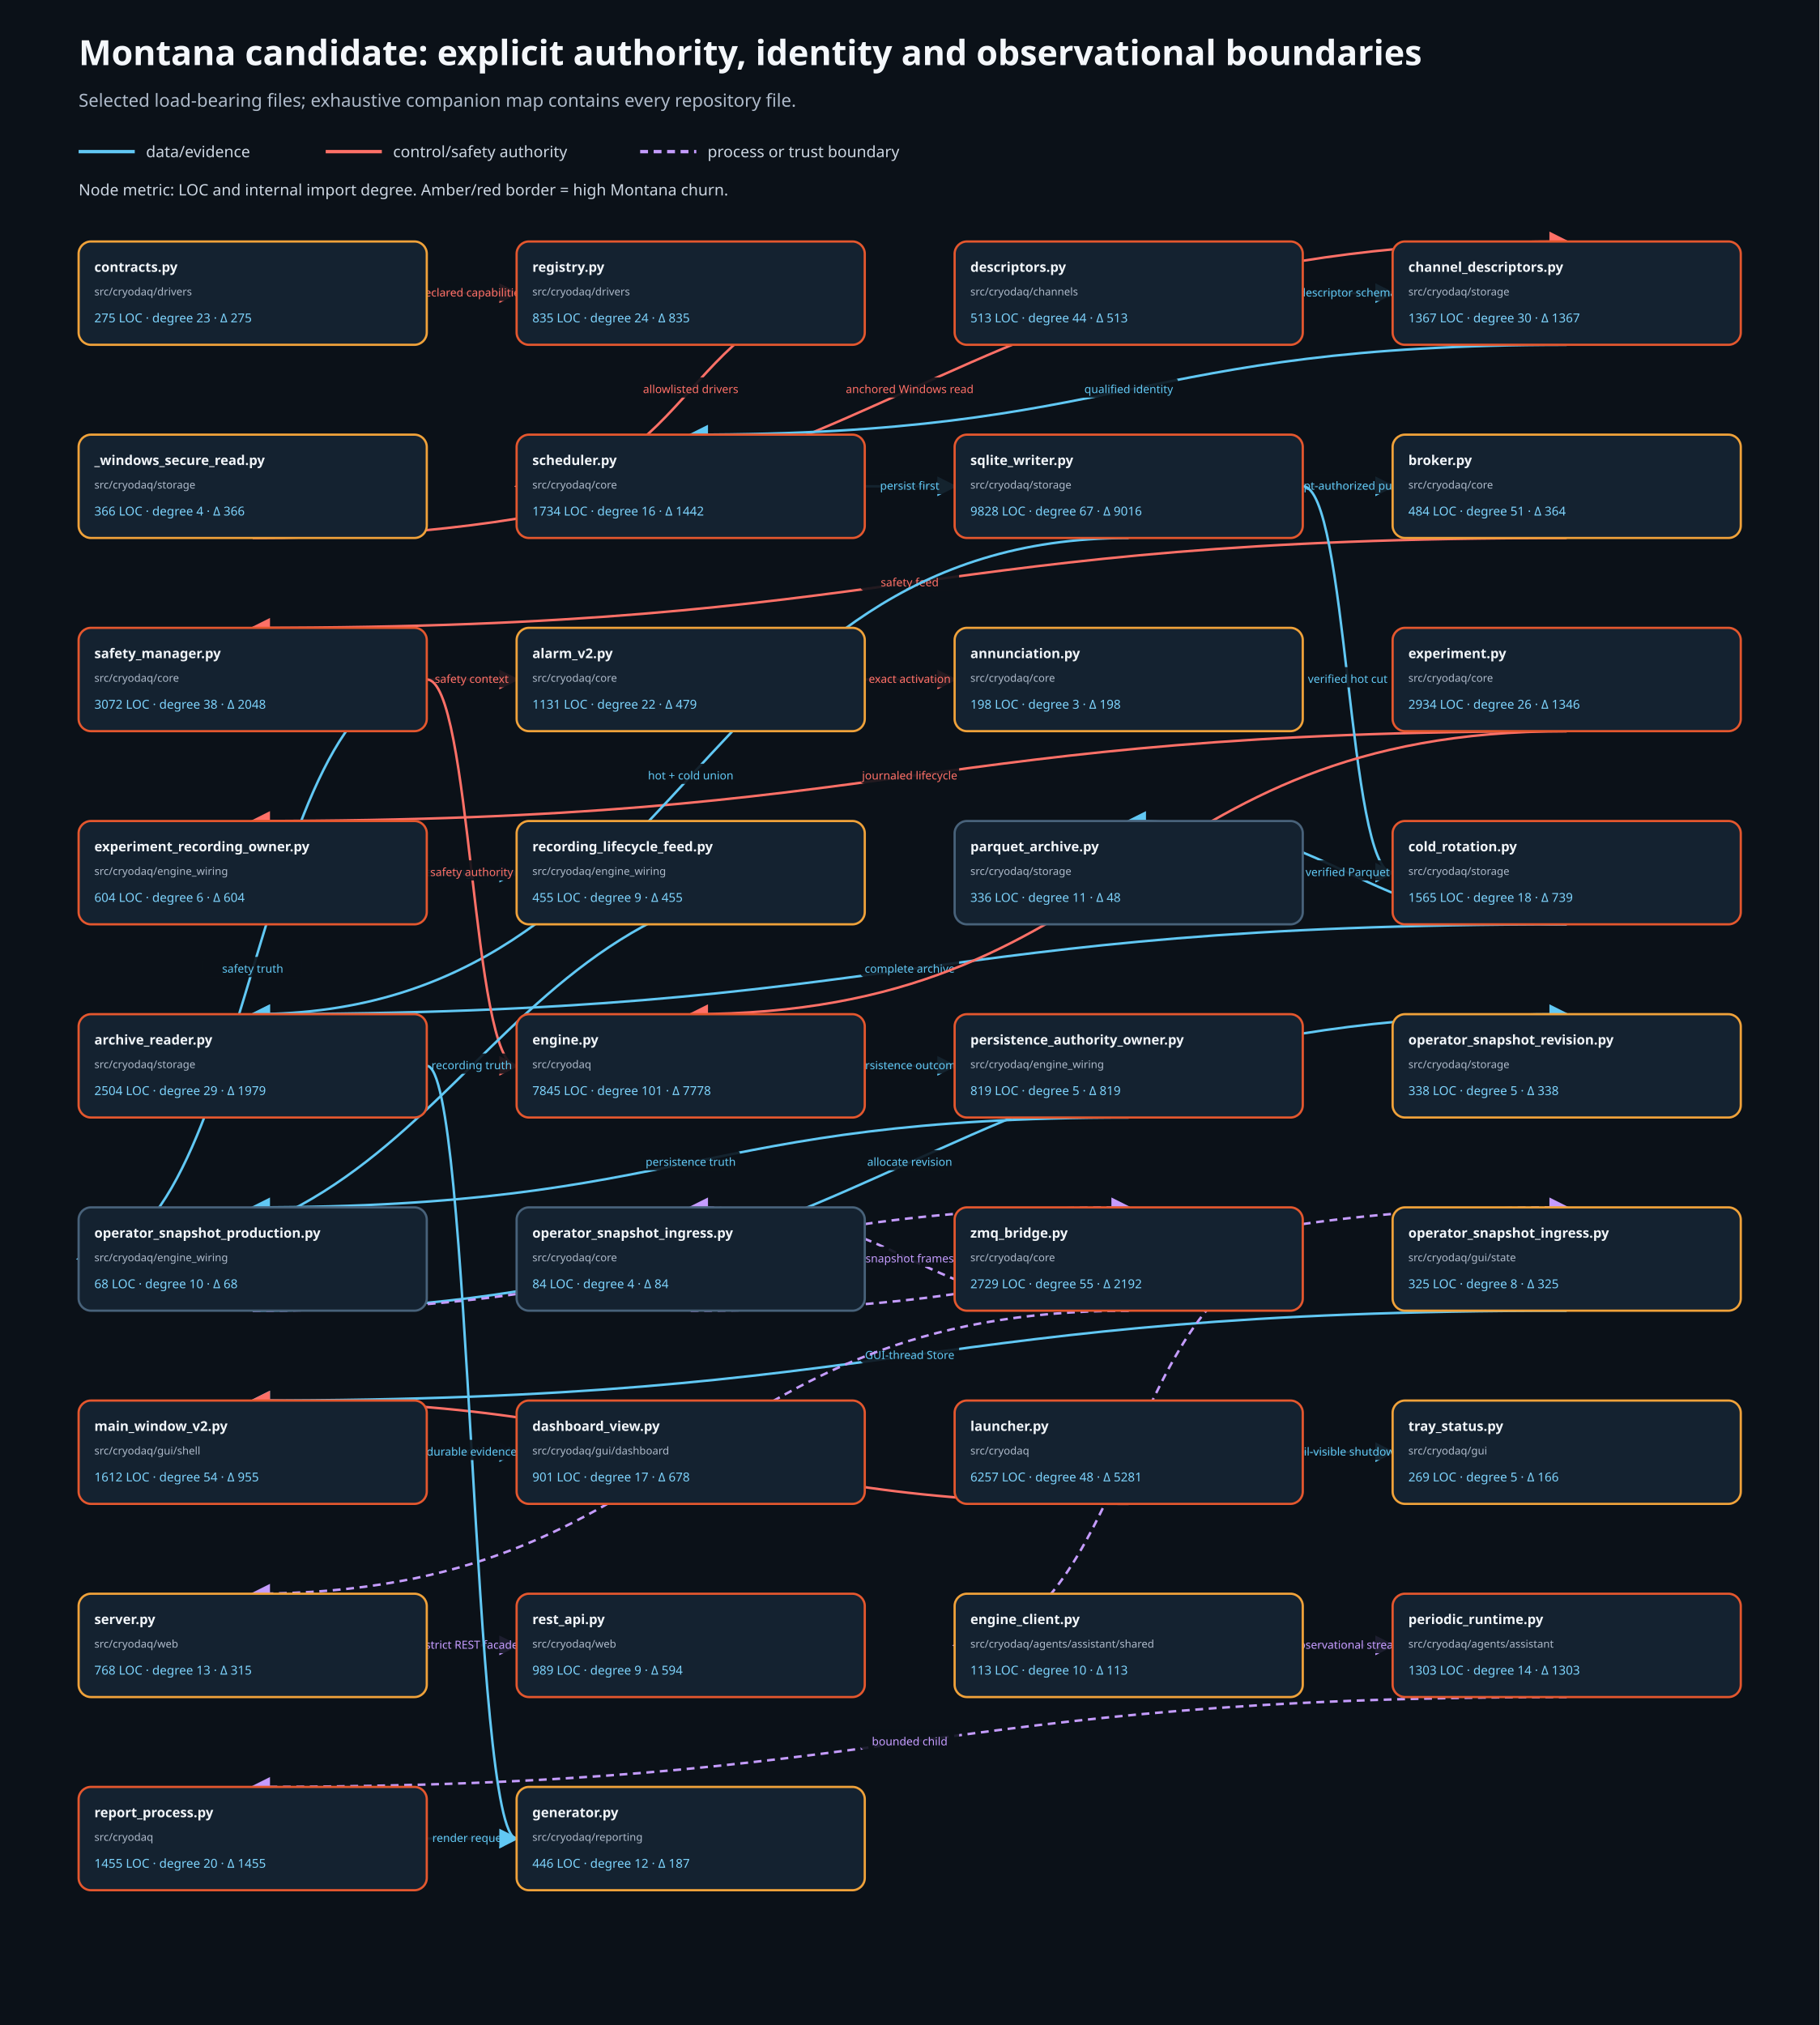
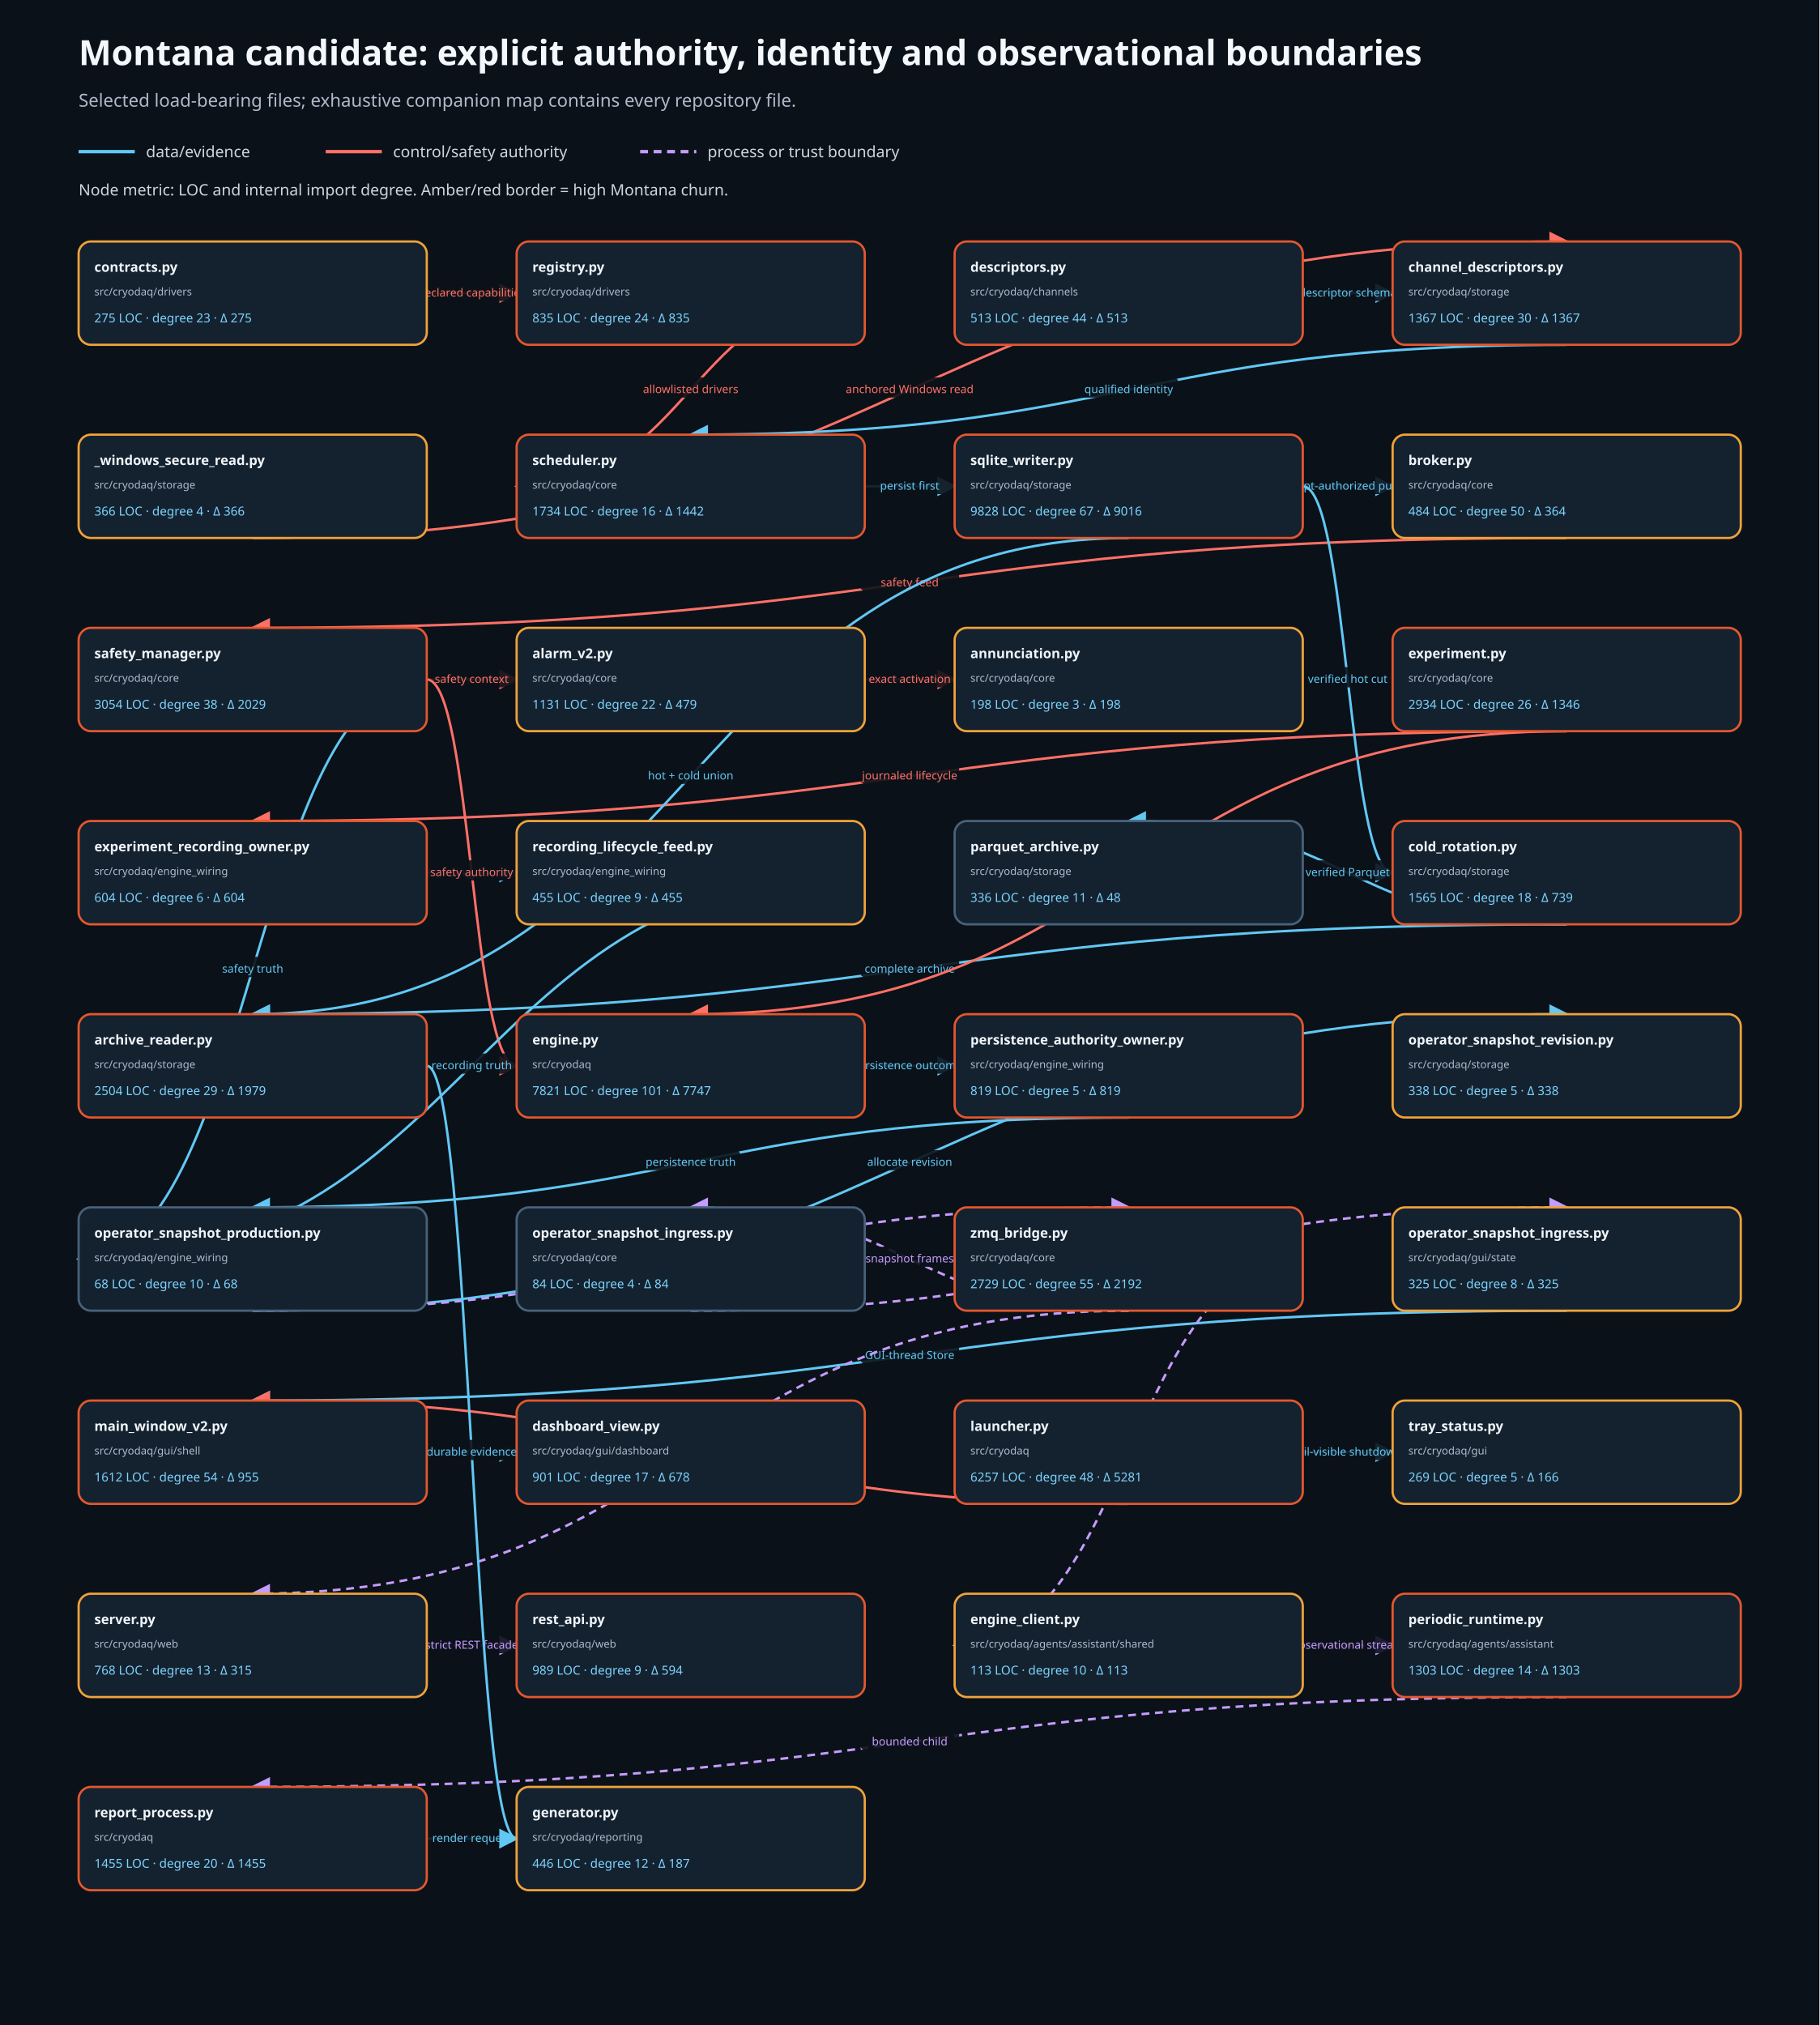
<svg xmlns="http://www.w3.org/2000/svg" role="img" aria-labelledby="title desc" viewBox="0 0 1620 1803" width="1620" height="1803">
  <defs>
    <marker id="dataArrow" markerWidth="8" markerHeight="8" refX="7" refY="4" orient="auto">
      <path d="M0,0 L8,4 L0,8 Z" fill="#61c8f4" />
    </marker>
    <marker id="controlArrow" markerWidth="8" markerHeight="8" refX="7" refY="4" orient="auto">
      <path d="M0,0 L8,4 L0,8 Z" fill="#ff7067" />
    </marker>
    <marker id="boundaryArrow" markerWidth="8" markerHeight="8" refX="7" refY="4" orient="auto">
      <path d="M0,0 L8,4 L0,8 Z" fill="#c59cff" />
    </marker>
  </defs>
  <rect width="100%" height="100%" fill="#0b1118" />
  <text x="70" y="58" fill="#f4f7fb" font-family="Segoe UI, sans-serif" font-size="31" font-weight="700">Montana candidate: explicit authority, identity and observational boundaries</text>
  <text x="70" y="95" fill="#aebaca" font-family="Segoe UI, sans-serif" font-size="16">Selected load-bearing files; exhaustive companion map contains every repository file.</text>
  <g aria-label="Legend" font-family="Segoe UI, sans-serif" font-size="14">
    <line x1="70" y1="135" x2="120" y2="135" stroke="#61c8f4" stroke-width="3" />
    <text x="130" y="140" fill="#cbd5e1">data/evidence</text>
    <line x1="290" y1="135" x2="340" y2="135" stroke="#ff7067" stroke-width="3" />
    <text x="350" y="140" fill="#cbd5e1">control/safety authority</text>
    <line x1="570" y1="135" x2="620" y2="135" stroke="#c59cff" stroke-width="3" stroke-dasharray="7 5" />
    <text x="630" y="140" fill="#cbd5e1">process or trust boundary</text>
    <text x="70" y="174" fill="#cbd5e1">Node metric: LOC and internal import degree. Amber/red border = high Montana churn.</text>
  </g>
  <g class="architecture-edges" fill="none">
    <path d="M380,261.0 C420.0,261.0 420.0,261.0 460,261.0" stroke="#ff7067" stroke-width="2.2" marker-end="url(#controlArrow)" />
    <rect x="376.0" y="250.0" width="88" height="18" rx="4" fill="#0b1118" opacity=".9" />
    <text x="420.0" y="264.0" text-anchor="middle" fill="#ff7067" font-family="Segoe UI, sans-serif" font-size="10">declared capabilities</text>
    <path d="M770,261.0 C615.0,261.0 615.0,433.0 460,433.0" stroke="#ff7067" stroke-width="2.2" marker-end="url(#controlArrow)" />
    <rect x="571.0" y="336.0" width="88" height="18" rx="4" fill="#0b1118" opacity=".9" />
    <text x="615.0" y="350.0" text-anchor="middle" fill="#ff7067" font-family="Segoe UI, sans-serif" font-size="10">allowlisted drivers</text>
    <path d="M1160,261.0 C1200.0,261.0 1200.0,261.0 1240,261.0" stroke="#61c8f4" stroke-width="2.2" marker-end="url(#dataArrow)" />
    <rect x="1156.0" y="250.0" width="88" height="18" rx="4" fill="#0b1118" opacity=".9" />
    <text x="1200.0" y="264.0" text-anchor="middle" fill="#61c8f4" font-family="Segoe UI, sans-serif" font-size="10">descriptor schema</text>
    <path d="M225.0,479 C810.0,479 810.0,215 1395.0,215" stroke="#ff7067" stroke-width="2.2" marker-end="url(#controlArrow)" />
    <rect x="766.0" y="336.0" width="88" height="18" rx="4" fill="#0b1118" opacity=".9" />
    <text x="810.0" y="350.0" text-anchor="middle" fill="#ff7067" font-family="Segoe UI, sans-serif" font-size="10">anchored Windows read</text>
    <path d="M1395.0,307 C1005.0,307 1005.0,387 615.0,387" stroke="#61c8f4" stroke-width="2.2" marker-end="url(#dataArrow)" />
    <rect x="961.0" y="336.0" width="88" height="18" rx="4" fill="#0b1118" opacity=".9" />
    <text x="1005.0" y="350.0" text-anchor="middle" fill="#61c8f4" font-family="Segoe UI, sans-serif" font-size="10">qualified identity</text>
    <path d="M770,433.0 C810.0,433.0 810.0,433.0 850,433.0" stroke="#61c8f4" stroke-width="2.2" marker-end="url(#dataArrow)" />
    <rect x="766.0" y="422.0" width="88" height="18" rx="4" fill="#0b1118" opacity=".9" />
    <text x="810.0" y="436.0" text-anchor="middle" fill="#61c8f4" font-family="Segoe UI, sans-serif" font-size="10">persist first</text>
    <path d="M1160,433.0 C1200.0,433.0 1200.0,433.0 1240,433.0" stroke="#61c8f4" stroke-width="2.2" marker-end="url(#dataArrow)" />
    <rect x="1156.0" y="422.0" width="88" height="18" rx="4" fill="#0b1118" opacity=".9" />
    <text x="1200.0" y="436.0" text-anchor="middle" fill="#61c8f4" font-family="Segoe UI, sans-serif" font-size="10">receipt-authorized publish</text>
    <path d="M1395.0,479 C810.0,479 810.0,559 225.0,559" stroke="#ff7067" stroke-width="2.2" marker-end="url(#controlArrow)" />
    <rect x="766.0" y="508.0" width="88" height="18" rx="4" fill="#0b1118" opacity=".9" />
    <text x="810.0" y="522.0" text-anchor="middle" fill="#ff7067" font-family="Segoe UI, sans-serif" font-size="10">safety feed</text>
    <path d="M380,605.0 C420.0,605.0 420.0,605.0 460,605.0" stroke="#ff7067" stroke-width="2.2" marker-end="url(#controlArrow)" />
    <rect x="376.0" y="594.0" width="88" height="18" rx="4" fill="#0b1118" opacity=".9" />
    <text x="420.0" y="608.0" text-anchor="middle" fill="#ff7067" font-family="Segoe UI, sans-serif" font-size="10">safety context</text>
    <path d="M770,605.0 C810.0,605.0 810.0,605.0 850,605.0" stroke="#ff7067" stroke-width="2.2" marker-end="url(#controlArrow)" />
    <rect x="766.0" y="594.0" width="88" height="18" rx="4" fill="#0b1118" opacity=".9" />
    <text x="810.0" y="608.0" text-anchor="middle" fill="#ff7067" font-family="Segoe UI, sans-serif" font-size="10">exact activation</text>
    <path d="M1395.0,651 C810.0,651 810.0,731 225.0,731" stroke="#ff7067" stroke-width="2.2" marker-end="url(#controlArrow)" />
    <rect x="766.0" y="680.0" width="88" height="18" rx="4" fill="#0b1118" opacity=".9" />
    <text x="810.0" y="694.0" text-anchor="middle" fill="#ff7067" font-family="Segoe UI, sans-serif" font-size="10">journaled lifecycle</text>
    <path d="M380,777.0 C420.0,777.0 420.0,777.0 460,777.0" stroke="#61c8f4" stroke-width="2.2" marker-end="url(#dataArrow)" />
    <rect x="376.0" y="766.0" width="88" height="18" rx="4" fill="#0b1118" opacity=".9" />
    <text x="420.0" y="780.0" text-anchor="middle" fill="#61c8f4" font-family="Segoe UI, sans-serif" font-size="10">recording outcome</text>
    <path d="M1160,433.0 C1200.0,433.0 1200.0,777.0 1240,777.0" stroke="#61c8f4" stroke-width="2.2" marker-end="url(#dataArrow)" />
    <rect x="1156.0" y="594.0" width="88" height="18" rx="4" fill="#0b1118" opacity=".9" />
    <text x="1200.0" y="608.0" text-anchor="middle" fill="#61c8f4" font-family="Segoe UI, sans-serif" font-size="10">verified hot cut</text>
    <path d="M1395.0,823 C1200.0,823 1200.0,731 1005.0,731" stroke="#61c8f4" stroke-width="2.2" marker-end="url(#dataArrow)" />
    <rect x="1156.0" y="766.0" width="88" height="18" rx="4" fill="#0b1118" opacity=".9" />
    <text x="1200.0" y="780.0" text-anchor="middle" fill="#61c8f4" font-family="Segoe UI, sans-serif" font-size="10">verified Parquet</text>
    <path d="M1395.0,823 C810.0,823 810.0,903 225.0,903" stroke="#61c8f4" stroke-width="2.2" marker-end="url(#dataArrow)" />
    <rect x="766.0" y="852.0" width="88" height="18" rx="4" fill="#0b1118" opacity=".9" />
    <text x="810.0" y="866.0" text-anchor="middle" fill="#61c8f4" font-family="Segoe UI, sans-serif" font-size="10">complete archive</text>
    <path d="M1005.0,479 C615.0,479 615.0,903 225.0,903" stroke="#61c8f4" stroke-width="2.2" marker-end="url(#dataArrow)" />
    <rect x="571.0" y="680.0" width="88" height="18" rx="4" fill="#0b1118" opacity=".9" />
    <text x="615.0" y="694.0" text-anchor="middle" fill="#61c8f4" font-family="Segoe UI, sans-serif" font-size="10">hot + cold union</text>
    <path d="M380,605.0 C420.0,605.0 420.0,949.0 460,949.0" stroke="#ff7067" stroke-width="2.2" marker-end="url(#controlArrow)" />
    <rect x="376.0" y="766.0" width="88" height="18" rx="4" fill="#0b1118" opacity=".9" />
    <text x="420.0" y="780.0" text-anchor="middle" fill="#ff7067" font-family="Segoe UI, sans-serif" font-size="10">safety authority</text>
    <path d="M1395.0,651 C1005.0,651 1005.0,903 615.0,903" stroke="#ff7067" stroke-width="2.2" marker-end="url(#controlArrow)" />
    <rect x="961.0" y="766.0" width="88" height="18" rx="4" fill="#0b1118" opacity=".9" />
    <text x="1005.0" y="780.0" text-anchor="middle" fill="#ff7067" font-family="Segoe UI, sans-serif" font-size="10">experiment commands</text>
    <path d="M770,949.0 C810.0,949.0 810.0,949.0 850,949.0" stroke="#61c8f4" stroke-width="2.2" marker-end="url(#dataArrow)" />
    <rect x="766.0" y="938.0" width="88" height="18" rx="4" fill="#0b1118" opacity=".9" />
    <text x="810.0" y="952.0" text-anchor="middle" fill="#61c8f4" font-family="Segoe UI, sans-serif" font-size="10">persistence outcomes</text>
    <path d="M770,777.0 C420.0,777.0 420.0,1121.0 70,1121.0" stroke="#61c8f4" stroke-width="2.2" marker-end="url(#dataArrow)" />
    <rect x="376.0" y="938.0" width="88" height="18" rx="4" fill="#0b1118" opacity=".9" />
    <text x="420.0" y="952.0" text-anchor="middle" fill="#61c8f4" font-family="Segoe UI, sans-serif" font-size="10">recording truth</text>
    <path d="M1005.0,995 C615.0,995 615.0,1075 225.0,1075" stroke="#61c8f4" stroke-width="2.2" marker-end="url(#dataArrow)" />
    <rect x="571.0" y="1024.0" width="88" height="18" rx="4" fill="#0b1118" opacity=".9" />
    <text x="615.0" y="1038.0" text-anchor="middle" fill="#61c8f4" font-family="Segoe UI, sans-serif" font-size="10">persistence truth</text>
    <path d="M380,605.0 C225.0,605.0 225.0,1121.0 70,1121.0" stroke="#61c8f4" stroke-width="2.2" marker-end="url(#dataArrow)" />
    <rect x="181.0" y="852.0" width="88" height="18" rx="4" fill="#0b1118" opacity=".9" />
    <text x="225.0" y="866.0" text-anchor="middle" fill="#61c8f4" font-family="Segoe UI, sans-serif" font-size="10">safety truth</text>
    <path d="M225.0,1167 C810.0,1167 810.0,903 1395.0,903" stroke="#61c8f4" stroke-width="2.2" marker-end="url(#dataArrow)" />
    <rect x="766.0" y="1024.0" width="88" height="18" rx="4" fill="#0b1118" opacity=".9" />
    <text x="810.0" y="1038.0" text-anchor="middle" fill="#61c8f4" font-family="Segoe UI, sans-serif" font-size="10">allocate revision</text>
    <path d="M225.0,1167 C615.0,1167 615.0,1075 1005.0,1075" stroke="#c59cff" stroke-width="2.2" marker-end="url(#boundaryArrow)" stroke-dasharray="7 5" />
    <rect x="571.0" y="1110.0" width="88" height="18" rx="4" fill="#0b1118" opacity=".9" />
    <text x="615.0" y="1124.0" text-anchor="middle" fill="#c59cff" font-family="Segoe UI, sans-serif" font-size="10">revisioned PUB</text>
    <path d="M1005.0,1167 C810.0,1167 810.0,1075 615.0,1075" stroke="#c59cff" stroke-width="2.2" marker-end="url(#boundaryArrow)" stroke-dasharray="7 5" />
    <rect x="766.0" y="1110.0" width="88" height="18" rx="4" fill="#0b1118" opacity=".9" />
    <text x="810.0" y="1124.0" text-anchor="middle" fill="#c59cff" font-family="Segoe UI, sans-serif" font-size="10">snapshot frames</text>
    <path d="M615.0,1167 C1005.0,1167 1005.0,1075 1395.0,1075" stroke="#c59cff" stroke-width="2.2" marker-end="url(#boundaryArrow)" stroke-dasharray="7 5" />
    <rect x="961.0" y="1110.0" width="88" height="18" rx="4" fill="#0b1118" opacity=".9" />
    <text x="1005.0" y="1124.0" text-anchor="middle" fill="#c59cff" font-family="Segoe UI, sans-serif" font-size="10">bounded queue</text>
    <path d="M1395.0,1167 C810.0,1167 810.0,1247 225.0,1247" stroke="#61c8f4" stroke-width="2.2" marker-end="url(#dataArrow)" />
    <rect x="766.0" y="1196.0" width="88" height="18" rx="4" fill="#0b1118" opacity=".9" />
    <text x="810.0" y="1210.0" text-anchor="middle" fill="#61c8f4" font-family="Segoe UI, sans-serif" font-size="10">GUI-thread Store</text>
    <path d="M380,1293.0 C420.0,1293.0 420.0,1293.0 460,1293.0" stroke="#61c8f4" stroke-width="2.2" marker-end="url(#dataArrow)" />
    <rect x="376.0" y="1282.0" width="88" height="18" rx="4" fill="#0b1118" opacity=".9" />
    <text x="420.0" y="1296.0" text-anchor="middle" fill="#61c8f4" font-family="Segoe UI, sans-serif" font-size="10">panoramic truth</text>
    <path d="M1005.0,1339 C615.0,1339 615.0,1247 225.0,1247" stroke="#ff7067" stroke-width="2.2" marker-end="url(#controlArrow)" />
    <rect x="571.0" y="1282.0" width="88" height="18" rx="4" fill="#0b1118" opacity=".9" />
    <text x="615.0" y="1296.0" text-anchor="middle" fill="#ff7067" font-family="Segoe UI, sans-serif" font-size="10">owns GUI lifecycle</text>
    <path d="M1160,1293.0 C1200.0,1293.0 1200.0,1293.0 1240,1293.0" stroke="#61c8f4" stroke-width="2.2" marker-end="url(#dataArrow)" />
    <rect x="1156.0" y="1282.0" width="88" height="18" rx="4" fill="#0b1118" opacity=".9" />
    <text x="1200.0" y="1296.0" text-anchor="middle" fill="#61c8f4" font-family="Segoe UI, sans-serif" font-size="10">fail-visible shutdown</text>
    <path d="M1005.0,1167 C615.0,1167 615.0,1419 225.0,1419" stroke="#c59cff" stroke-width="2.2" marker-end="url(#boundaryArrow)" stroke-dasharray="7 5" />
    <rect x="571.0" y="1282.0" width="88" height="18" rx="4" fill="#0b1118" opacity=".9" />
    <text x="615.0" y="1296.0" text-anchor="middle" fill="#c59cff" font-family="Segoe UI, sans-serif" font-size="10">monitoring transport</text>
    <path d="M380,1465.0 C420.0,1465.0 420.0,1465.0 460,1465.0" stroke="#c59cff" stroke-width="2.2" marker-end="url(#boundaryArrow)" stroke-dasharray="7 5" />
    <rect x="376.0" y="1454.0" width="88" height="18" rx="4" fill="#0b1118" opacity=".9" />
    <text x="420.0" y="1468.0" text-anchor="middle" fill="#c59cff" font-family="Segoe UI, sans-serif" font-size="10">strict REST facade</text>
    <path d="M1160,1121.0 C1005.0,1121.0 1005.0,1465.0 850,1465.0" stroke="#c59cff" stroke-width="2.2" marker-end="url(#boundaryArrow)" stroke-dasharray="7 5" />
    <rect x="961.0" y="1282.0" width="88" height="18" rx="4" fill="#0b1118" opacity=".9" />
    <text x="1005.0" y="1296.0" text-anchor="middle" fill="#c59cff" font-family="Segoe UI, sans-serif" font-size="10">allowlisted query</text>
    <path d="M1160,1465.0 C1200.0,1465.0 1200.0,1465.0 1240,1465.0" stroke="#c59cff" stroke-width="2.2" marker-end="url(#boundaryArrow)" stroke-dasharray="7 5" />
    <rect x="1156.0" y="1454.0" width="88" height="18" rx="4" fill="#0b1118" opacity=".9" />
    <text x="1200.0" y="1468.0" text-anchor="middle" fill="#c59cff" font-family="Segoe UI, sans-serif" font-size="10">observational stream</text>
    <path d="M1395.0,1511 C810.0,1511 810.0,1591 225.0,1591" stroke="#c59cff" stroke-width="2.2" marker-end="url(#boundaryArrow)" stroke-dasharray="7 5" />
    <rect x="766.0" y="1540.0" width="88" height="18" rx="4" fill="#0b1118" opacity=".9" />
    <text x="810.0" y="1554.0" text-anchor="middle" fill="#c59cff" font-family="Segoe UI, sans-serif" font-size="10">bounded child</text>
    <path d="M380,1637.0 C420.0,1637.0 420.0,1637.0 460,1637.0" stroke="#61c8f4" stroke-width="2.2" marker-end="url(#dataArrow)" />
    <rect x="376.0" y="1626.0" width="88" height="18" rx="4" fill="#0b1118" opacity=".9" />
    <text x="420.0" y="1640.0" text-anchor="middle" fill="#61c8f4" font-family="Segoe UI, sans-serif" font-size="10">render request</text>
    <path d="M380,949.0 C420.0,949.0 420.0,1637.0 460,1637.0" stroke="#61c8f4" stroke-width="2.2" marker-end="url(#dataArrow)" />
    <rect x="376.0" y="1282.0" width="88" height="18" rx="4" fill="#0b1118" opacity=".9" />
    <text x="420.0" y="1296.0" text-anchor="middle" fill="#61c8f4" font-family="Segoe UI, sans-serif" font-size="10">durable evidence</text>
  </g>
  <g class="important-files" font-family="Segoe UI, sans-serif">
    <g class="file-node" data-path="src/cryodaq/drivers/contracts.py" data-kind="blob" role="group" aria-label="src/cryodaq/drivers/contracts.py | 275 LOC | internal degree 23 | churn 275">
      <rect x="70" y="215" width="310" height="92" rx="11" fill="#142230" stroke="#f0a23a" stroke-width="2" />
      <text x="84" y="242" fill="#f1f5f9" font-size="12" font-weight="700">contracts.py</text>
      <text x="84" y="263" fill="#aebaca" font-size="9.5">src/cryodaq/drivers</text>
      <text x="84" y="287" fill="#7dd3fc" font-size="11">275 LOC · degree 23 · Δ 275</text>
    </g>
    <g class="file-node" data-path="src/cryodaq/drivers/registry.py" data-kind="blob" role="group" aria-label="src/cryodaq/drivers/registry.py | 835 LOC | internal degree 24 | churn 835">
      <rect x="460" y="215" width="310" height="92" rx="11" fill="#142230" stroke="#e4572e" stroke-width="2" />
      <text x="474" y="242" fill="#f1f5f9" font-size="12" font-weight="700">registry.py</text>
      <text x="474" y="263" fill="#aebaca" font-size="9.5">src/cryodaq/drivers</text>
      <text x="474" y="287" fill="#7dd3fc" font-size="11">835 LOC · degree 24 · Δ 835</text>
    </g>
    <g class="file-node" data-path="src/cryodaq/channels/descriptors.py" data-kind="blob" role="group" aria-label="src/cryodaq/channels/descriptors.py | 513 LOC | internal degree 44 | churn 513">
      <rect x="850" y="215" width="310" height="92" rx="11" fill="#142230" stroke="#e4572e" stroke-width="2" />
      <text x="864" y="242" fill="#f1f5f9" font-size="12" font-weight="700">descriptors.py</text>
      <text x="864" y="263" fill="#aebaca" font-size="9.5">src/cryodaq/channels</text>
      <text x="864" y="287" fill="#7dd3fc" font-size="11">513 LOC · degree 44 · Δ 513</text>
    </g>
    <g class="file-node" data-path="src/cryodaq/storage/channel_descriptors.py" data-kind="blob" role="group" aria-label="src/cryodaq/storage/channel_descriptors.py | 1367 LOC | internal degree 30 | churn 1367">
      <rect x="1240" y="215" width="310" height="92" rx="11" fill="#142230" stroke="#e4572e" stroke-width="2" />
      <text x="1254" y="242" fill="#f1f5f9" font-size="12" font-weight="700">channel_descriptors.py</text>
      <text x="1254" y="263" fill="#aebaca" font-size="9.5">src/cryodaq/storage</text>
      <text x="1254" y="287" fill="#7dd3fc" font-size="11">1367 LOC · degree 30 · Δ 1367</text>
    </g>
    <g class="file-node" data-path="src/cryodaq/storage/_windows_secure_read.py" data-kind="blob" role="group" aria-label="src/cryodaq/storage/_windows_secure_read.py | 366 LOC | internal degree 4 | churn 366">
      <rect x="70" y="387" width="310" height="92" rx="11" fill="#142230" stroke="#f0a23a" stroke-width="2" />
      <text x="84" y="414" fill="#f1f5f9" font-size="12" font-weight="700">_windows_secure_read.py</text>
      <text x="84" y="435" fill="#aebaca" font-size="9.5">src/cryodaq/storage</text>
      <text x="84" y="459" fill="#7dd3fc" font-size="11">366 LOC · degree 4 · Δ 366</text>
    </g>
    <g class="file-node" data-path="src/cryodaq/core/scheduler.py" data-kind="blob" role="group" aria-label="src/cryodaq/core/scheduler.py | 1734 LOC | internal degree 16 | churn 1442">
      <rect x="460" y="387" width="310" height="92" rx="11" fill="#142230" stroke="#e4572e" stroke-width="2" />
      <text x="474" y="414" fill="#f1f5f9" font-size="12" font-weight="700">scheduler.py</text>
      <text x="474" y="435" fill="#aebaca" font-size="9.5">src/cryodaq/core</text>
      <text x="474" y="459" fill="#7dd3fc" font-size="11">1734 LOC · degree 16 · Δ 1442</text>
    </g>
    <g class="file-node" data-path="src/cryodaq/storage/sqlite_writer.py" data-kind="blob" role="group" aria-label="src/cryodaq/storage/sqlite_writer.py | 9828 LOC | internal degree 67 | churn 9016">
      <rect x="850" y="387" width="310" height="92" rx="11" fill="#142230" stroke="#e4572e" stroke-width="2" />
      <text x="864" y="414" fill="#f1f5f9" font-size="12" font-weight="700">sqlite_writer.py</text>
      <text x="864" y="435" fill="#aebaca" font-size="9.5">src/cryodaq/storage</text>
      <text x="864" y="459" fill="#7dd3fc" font-size="11">9828 LOC · degree 67 · Δ 9016</text>
    </g>
-     <g class="file-node" data-path="src/cryodaq/core/broker.py" data-kind="blob" role="group" aria-label="src/cryodaq/core/broker.py | 484 LOC | internal degree 51 | churn 364">
+     <g class="file-node" data-path="src/cryodaq/core/broker.py" data-kind="blob" role="group" aria-label="src/cryodaq/core/broker.py | 484 LOC | internal degree 50 | churn 364">
      <rect x="1240" y="387" width="310" height="92" rx="11" fill="#142230" stroke="#f0a23a" stroke-width="2" />
      <text x="1254" y="414" fill="#f1f5f9" font-size="12" font-weight="700">broker.py</text>
      <text x="1254" y="435" fill="#aebaca" font-size="9.5">src/cryodaq/core</text>
-       <text x="1254" y="459" fill="#7dd3fc" font-size="11">484 LOC · degree 51 · Δ 364</text>
-     </g>
-     <g class="file-node" data-path="src/cryodaq/core/safety_manager.py" data-kind="blob" role="group" aria-label="src/cryodaq/core/safety_manager.py | 3072 LOC | internal degree 38 | churn 2048">
+       <text x="1254" y="459" fill="#7dd3fc" font-size="11">484 LOC · degree 50 · Δ 364</text>
+     </g>
+     <g class="file-node" data-path="src/cryodaq/core/safety_manager.py" data-kind="blob" role="group" aria-label="src/cryodaq/core/safety_manager.py | 3054 LOC | internal degree 38 | churn 2029">
      <rect x="70" y="559" width="310" height="92" rx="11" fill="#142230" stroke="#e4572e" stroke-width="2" />
      <text x="84" y="586" fill="#f1f5f9" font-size="12" font-weight="700">safety_manager.py</text>
      <text x="84" y="607" fill="#aebaca" font-size="9.5">src/cryodaq/core</text>
-       <text x="84" y="631" fill="#7dd3fc" font-size="11">3072 LOC · degree 38 · Δ 2048</text>
+       <text x="84" y="631" fill="#7dd3fc" font-size="11">3054 LOC · degree 38 · Δ 2029</text>
    </g>
    <g class="file-node" data-path="src/cryodaq/core/alarm_v2.py" data-kind="blob" role="group" aria-label="src/cryodaq/core/alarm_v2.py | 1131 LOC | internal degree 22 | churn 479">
      <rect x="460" y="559" width="310" height="92" rx="11" fill="#142230" stroke="#f0a23a" stroke-width="2" />
      <text x="474" y="586" fill="#f1f5f9" font-size="12" font-weight="700">alarm_v2.py</text>
      <text x="474" y="607" fill="#aebaca" font-size="9.5">src/cryodaq/core</text>
      <text x="474" y="631" fill="#7dd3fc" font-size="11">1131 LOC · degree 22 · Δ 479</text>
    </g>
    <g class="file-node" data-path="src/cryodaq/core/annunciation.py" data-kind="blob" role="group" aria-label="src/cryodaq/core/annunciation.py | 198 LOC | internal degree 3 | churn 198">
      <rect x="850" y="559" width="310" height="92" rx="11" fill="#142230" stroke="#f0a23a" stroke-width="2" />
      <text x="864" y="586" fill="#f1f5f9" font-size="12" font-weight="700">annunciation.py</text>
      <text x="864" y="607" fill="#aebaca" font-size="9.5">src/cryodaq/core</text>
      <text x="864" y="631" fill="#7dd3fc" font-size="11">198 LOC · degree 3 · Δ 198</text>
    </g>
    <g class="file-node" data-path="src/cryodaq/core/experiment.py" data-kind="blob" role="group" aria-label="src/cryodaq/core/experiment.py | 2934 LOC | internal degree 26 | churn 1346">
      <rect x="1240" y="559" width="310" height="92" rx="11" fill="#142230" stroke="#e4572e" stroke-width="2" />
      <text x="1254" y="586" fill="#f1f5f9" font-size="12" font-weight="700">experiment.py</text>
      <text x="1254" y="607" fill="#aebaca" font-size="9.5">src/cryodaq/core</text>
      <text x="1254" y="631" fill="#7dd3fc" font-size="11">2934 LOC · degree 26 · Δ 1346</text>
    </g>
    <g class="file-node" data-path="src/cryodaq/engine_wiring/experiment_recording_owner.py" data-kind="blob" role="group" aria-label="src/cryodaq/engine_wiring/experiment_recording_owner.py | 604 LOC | internal degree 6 | churn 604">
      <rect x="70" y="731" width="310" height="92" rx="11" fill="#142230" stroke="#e4572e" stroke-width="2" />
      <text x="84" y="758" fill="#f1f5f9" font-size="12" font-weight="700">experiment_recording_owner.py</text>
      <text x="84" y="779" fill="#aebaca" font-size="9.5">src/cryodaq/engine_wiring</text>
      <text x="84" y="803" fill="#7dd3fc" font-size="11">604 LOC · degree 6 · Δ 604</text>
    </g>
    <g class="file-node" data-path="src/cryodaq/engine_wiring/recording_lifecycle_feed.py" data-kind="blob" role="group" aria-label="src/cryodaq/engine_wiring/recording_lifecycle_feed.py | 455 LOC | internal degree 9 | churn 455">
      <rect x="460" y="731" width="310" height="92" rx="11" fill="#142230" stroke="#f0a23a" stroke-width="2" />
      <text x="474" y="758" fill="#f1f5f9" font-size="12" font-weight="700">recording_lifecycle_feed.py</text>
      <text x="474" y="779" fill="#aebaca" font-size="9.5">src/cryodaq/engine_wiring</text>
      <text x="474" y="803" fill="#7dd3fc" font-size="11">455 LOC · degree 9 · Δ 455</text>
    </g>
    <g class="file-node" data-path="src/cryodaq/storage/parquet_archive.py" data-kind="blob" role="group" aria-label="src/cryodaq/storage/parquet_archive.py | 336 LOC | internal degree 11 | churn 48">
      <rect x="850" y="731" width="310" height="92" rx="11" fill="#142230" stroke="#48627a" stroke-width="2" />
      <text x="864" y="758" fill="#f1f5f9" font-size="12" font-weight="700">parquet_archive.py</text>
      <text x="864" y="779" fill="#aebaca" font-size="9.5">src/cryodaq/storage</text>
      <text x="864" y="803" fill="#7dd3fc" font-size="11">336 LOC · degree 11 · Δ 48</text>
    </g>
    <g class="file-node" data-path="src/cryodaq/storage/cold_rotation.py" data-kind="blob" role="group" aria-label="src/cryodaq/storage/cold_rotation.py | 1565 LOC | internal degree 18 | churn 739">
      <rect x="1240" y="731" width="310" height="92" rx="11" fill="#142230" stroke="#e4572e" stroke-width="2" />
      <text x="1254" y="758" fill="#f1f5f9" font-size="12" font-weight="700">cold_rotation.py</text>
      <text x="1254" y="779" fill="#aebaca" font-size="9.5">src/cryodaq/storage</text>
      <text x="1254" y="803" fill="#7dd3fc" font-size="11">1565 LOC · degree 18 · Δ 739</text>
    </g>
    <g class="file-node" data-path="src/cryodaq/storage/archive_reader.py" data-kind="blob" role="group" aria-label="src/cryodaq/storage/archive_reader.py | 2504 LOC | internal degree 29 | churn 1979">
      <rect x="70" y="903" width="310" height="92" rx="11" fill="#142230" stroke="#e4572e" stroke-width="2" />
      <text x="84" y="930" fill="#f1f5f9" font-size="12" font-weight="700">archive_reader.py</text>
      <text x="84" y="951" fill="#aebaca" font-size="9.5">src/cryodaq/storage</text>
      <text x="84" y="975" fill="#7dd3fc" font-size="11">2504 LOC · degree 29 · Δ 1979</text>
    </g>
-     <g class="file-node" data-path="src/cryodaq/engine.py" data-kind="blob" role="group" aria-label="src/cryodaq/engine.py | 7845 LOC | internal degree 101 | churn 7778">
+     <g class="file-node" data-path="src/cryodaq/engine.py" data-kind="blob" role="group" aria-label="src/cryodaq/engine.py | 7821 LOC | internal degree 101 | churn 7747">
      <rect x="460" y="903" width="310" height="92" rx="11" fill="#142230" stroke="#e4572e" stroke-width="2" />
      <text x="474" y="930" fill="#f1f5f9" font-size="12" font-weight="700">engine.py</text>
      <text x="474" y="951" fill="#aebaca" font-size="9.5">src/cryodaq</text>
-       <text x="474" y="975" fill="#7dd3fc" font-size="11">7845 LOC · degree 101 · Δ 7778</text>
+       <text x="474" y="975" fill="#7dd3fc" font-size="11">7821 LOC · degree 101 · Δ 7747</text>
    </g>
    <g class="file-node" data-path="src/cryodaq/engine_wiring/persistence_authority_owner.py" data-kind="blob" role="group" aria-label="src/cryodaq/engine_wiring/persistence_authority_owner.py | 819 LOC | internal degree 5 | churn 819">
      <rect x="850" y="903" width="310" height="92" rx="11" fill="#142230" stroke="#e4572e" stroke-width="2" />
      <text x="864" y="930" fill="#f1f5f9" font-size="12" font-weight="700">persistence_authority_owner.py</text>
      <text x="864" y="951" fill="#aebaca" font-size="9.5">src/cryodaq/engine_wiring</text>
      <text x="864" y="975" fill="#7dd3fc" font-size="11">819 LOC · degree 5 · Δ 819</text>
    </g>
    <g class="file-node" data-path="src/cryodaq/storage/operator_snapshot_revision.py" data-kind="blob" role="group" aria-label="src/cryodaq/storage/operator_snapshot_revision.py | 338 LOC | internal degree 5 | churn 338">
      <rect x="1240" y="903" width="310" height="92" rx="11" fill="#142230" stroke="#f0a23a" stroke-width="2" />
      <text x="1254" y="930" fill="#f1f5f9" font-size="12" font-weight="700">operator_snapshot_revision.py</text>
      <text x="1254" y="951" fill="#aebaca" font-size="9.5">src/cryodaq/storage</text>
      <text x="1254" y="975" fill="#7dd3fc" font-size="11">338 LOC · degree 5 · Δ 338</text>
    </g>
    <g class="file-node" data-path="src/cryodaq/engine_wiring/operator_snapshot_production.py" data-kind="blob" role="group" aria-label="src/cryodaq/engine_wiring/operator_snapshot_production.py | 68 LOC | internal degree 10 | churn 68">
      <rect x="70" y="1075" width="310" height="92" rx="11" fill="#142230" stroke="#48627a" stroke-width="2" />
      <text x="84" y="1102" fill="#f1f5f9" font-size="12" font-weight="700">operator_snapshot_production.py</text>
      <text x="84" y="1123" fill="#aebaca" font-size="9.5">src/cryodaq/engine_wiring</text>
      <text x="84" y="1147" fill="#7dd3fc" font-size="11">68 LOC · degree 10 · Δ 68</text>
    </g>
    <g class="file-node" data-path="src/cryodaq/core/operator_snapshot_ingress.py" data-kind="blob" role="group" aria-label="src/cryodaq/core/operator_snapshot_ingress.py | 84 LOC | internal degree 4 | churn 84">
      <rect x="460" y="1075" width="310" height="92" rx="11" fill="#142230" stroke="#48627a" stroke-width="2" />
      <text x="474" y="1102" fill="#f1f5f9" font-size="12" font-weight="700">operator_snapshot_ingress.py</text>
      <text x="474" y="1123" fill="#aebaca" font-size="9.5">src/cryodaq/core</text>
      <text x="474" y="1147" fill="#7dd3fc" font-size="11">84 LOC · degree 4 · Δ 84</text>
    </g>
    <g class="file-node" data-path="src/cryodaq/core/zmq_bridge.py" data-kind="blob" role="group" aria-label="src/cryodaq/core/zmq_bridge.py | 2729 LOC | internal degree 55 | churn 2192">
      <rect x="850" y="1075" width="310" height="92" rx="11" fill="#142230" stroke="#e4572e" stroke-width="2" />
      <text x="864" y="1102" fill="#f1f5f9" font-size="12" font-weight="700">zmq_bridge.py</text>
      <text x="864" y="1123" fill="#aebaca" font-size="9.5">src/cryodaq/core</text>
      <text x="864" y="1147" fill="#7dd3fc" font-size="11">2729 LOC · degree 55 · Δ 2192</text>
    </g>
    <g class="file-node" data-path="src/cryodaq/gui/state/operator_snapshot_ingress.py" data-kind="blob" role="group" aria-label="src/cryodaq/gui/state/operator_snapshot_ingress.py | 325 LOC | internal degree 8 | churn 325">
      <rect x="1240" y="1075" width="310" height="92" rx="11" fill="#142230" stroke="#f0a23a" stroke-width="2" />
      <text x="1254" y="1102" fill="#f1f5f9" font-size="12" font-weight="700">operator_snapshot_ingress.py</text>
      <text x="1254" y="1123" fill="#aebaca" font-size="9.5">src/cryodaq/gui/state</text>
      <text x="1254" y="1147" fill="#7dd3fc" font-size="11">325 LOC · degree 8 · Δ 325</text>
    </g>
    <g class="file-node" data-path="src/cryodaq/gui/shell/main_window_v2.py" data-kind="blob" role="group" aria-label="src/cryodaq/gui/shell/main_window_v2.py | 1612 LOC | internal degree 54 | churn 955">
      <rect x="70" y="1247" width="310" height="92" rx="11" fill="#142230" stroke="#e4572e" stroke-width="2" />
      <text x="84" y="1274" fill="#f1f5f9" font-size="12" font-weight="700">main_window_v2.py</text>
      <text x="84" y="1295" fill="#aebaca" font-size="9.5">src/cryodaq/gui/shell</text>
      <text x="84" y="1319" fill="#7dd3fc" font-size="11">1612 LOC · degree 54 · Δ 955</text>
    </g>
    <g class="file-node" data-path="src/cryodaq/gui/dashboard/dashboard_view.py" data-kind="blob" role="group" aria-label="src/cryodaq/gui/dashboard/dashboard_view.py | 901 LOC | internal degree 17 | churn 678">
      <rect x="460" y="1247" width="310" height="92" rx="11" fill="#142230" stroke="#e4572e" stroke-width="2" />
      <text x="474" y="1274" fill="#f1f5f9" font-size="12" font-weight="700">dashboard_view.py</text>
      <text x="474" y="1295" fill="#aebaca" font-size="9.5">src/cryodaq/gui/dashboard</text>
      <text x="474" y="1319" fill="#7dd3fc" font-size="11">901 LOC · degree 17 · Δ 678</text>
    </g>
    <g class="file-node" data-path="src/cryodaq/launcher.py" data-kind="blob" role="group" aria-label="src/cryodaq/launcher.py | 6257 LOC | internal degree 48 | churn 5281">
      <rect x="850" y="1247" width="310" height="92" rx="11" fill="#142230" stroke="#e4572e" stroke-width="2" />
      <text x="864" y="1274" fill="#f1f5f9" font-size="12" font-weight="700">launcher.py</text>
      <text x="864" y="1295" fill="#aebaca" font-size="9.5">src/cryodaq</text>
      <text x="864" y="1319" fill="#7dd3fc" font-size="11">6257 LOC · degree 48 · Δ 5281</text>
    </g>
    <g class="file-node" data-path="src/cryodaq/gui/tray_status.py" data-kind="blob" role="group" aria-label="src/cryodaq/gui/tray_status.py | 269 LOC | internal degree 5 | churn 166">
      <rect x="1240" y="1247" width="310" height="92" rx="11" fill="#142230" stroke="#f0a23a" stroke-width="2" />
      <text x="1254" y="1274" fill="#f1f5f9" font-size="12" font-weight="700">tray_status.py</text>
      <text x="1254" y="1295" fill="#aebaca" font-size="9.5">src/cryodaq/gui</text>
      <text x="1254" y="1319" fill="#7dd3fc" font-size="11">269 LOC · degree 5 · Δ 166</text>
    </g>
    <g class="file-node" data-path="src/cryodaq/web/server.py" data-kind="blob" role="group" aria-label="src/cryodaq/web/server.py | 768 LOC | internal degree 13 | churn 315">
      <rect x="70" y="1419" width="310" height="92" rx="11" fill="#142230" stroke="#f0a23a" stroke-width="2" />
      <text x="84" y="1446" fill="#f1f5f9" font-size="12" font-weight="700">server.py</text>
      <text x="84" y="1467" fill="#aebaca" font-size="9.5">src/cryodaq/web</text>
      <text x="84" y="1491" fill="#7dd3fc" font-size="11">768 LOC · degree 13 · Δ 315</text>
    </g>
    <g class="file-node" data-path="src/cryodaq/web/rest_api.py" data-kind="blob" role="group" aria-label="src/cryodaq/web/rest_api.py | 989 LOC | internal degree 9 | churn 594">
      <rect x="460" y="1419" width="310" height="92" rx="11" fill="#142230" stroke="#e4572e" stroke-width="2" />
      <text x="474" y="1446" fill="#f1f5f9" font-size="12" font-weight="700">rest_api.py</text>
      <text x="474" y="1467" fill="#aebaca" font-size="9.5">src/cryodaq/web</text>
      <text x="474" y="1491" fill="#7dd3fc" font-size="11">989 LOC · degree 9 · Δ 594</text>
    </g>
    <g class="file-node" data-path="src/cryodaq/agents/assistant/shared/engine_client.py" data-kind="blob" role="group" aria-label="src/cryodaq/agents/assistant/shared/engine_client.py | 113 LOC | internal degree 10 | churn 113">
      <rect x="850" y="1419" width="310" height="92" rx="11" fill="#142230" stroke="#f0a23a" stroke-width="2" />
      <text x="864" y="1446" fill="#f1f5f9" font-size="12" font-weight="700">engine_client.py</text>
      <text x="864" y="1467" fill="#aebaca" font-size="9.5">src/cryodaq/agents/assistant/shared</text>
      <text x="864" y="1491" fill="#7dd3fc" font-size="11">113 LOC · degree 10 · Δ 113</text>
    </g>
    <g class="file-node" data-path="src/cryodaq/agents/assistant/periodic_runtime.py" data-kind="blob" role="group" aria-label="src/cryodaq/agents/assistant/periodic_runtime.py | 1303 LOC | internal degree 14 | churn 1303">
      <rect x="1240" y="1419" width="310" height="92" rx="11" fill="#142230" stroke="#e4572e" stroke-width="2" />
      <text x="1254" y="1446" fill="#f1f5f9" font-size="12" font-weight="700">periodic_runtime.py</text>
      <text x="1254" y="1467" fill="#aebaca" font-size="9.5">src/cryodaq/agents/assistant</text>
      <text x="1254" y="1491" fill="#7dd3fc" font-size="11">1303 LOC · degree 14 · Δ 1303</text>
    </g>
    <g class="file-node" data-path="src/cryodaq/report_process.py" data-kind="blob" role="group" aria-label="src/cryodaq/report_process.py | 1455 LOC | internal degree 20 | churn 1455">
      <rect x="70" y="1591" width="310" height="92" rx="11" fill="#142230" stroke="#e4572e" stroke-width="2" />
      <text x="84" y="1618" fill="#f1f5f9" font-size="12" font-weight="700">report_process.py</text>
      <text x="84" y="1639" fill="#aebaca" font-size="9.5">src/cryodaq</text>
      <text x="84" y="1663" fill="#7dd3fc" font-size="11">1455 LOC · degree 20 · Δ 1455</text>
    </g>
    <g class="file-node" data-path="src/cryodaq/reporting/generator.py" data-kind="blob" role="group" aria-label="src/cryodaq/reporting/generator.py | 446 LOC | internal degree 12 | churn 187">
      <rect x="460" y="1591" width="310" height="92" rx="11" fill="#142230" stroke="#f0a23a" stroke-width="2" />
      <text x="474" y="1618" fill="#f1f5f9" font-size="12" font-weight="700">generator.py</text>
      <text x="474" y="1639" fill="#aebaca" font-size="9.5">src/cryodaq/reporting</text>
      <text x="474" y="1663" fill="#7dd3fc" font-size="11">446 LOC · degree 12 · Δ 187</text>
    </g>
  </g>
</svg>
